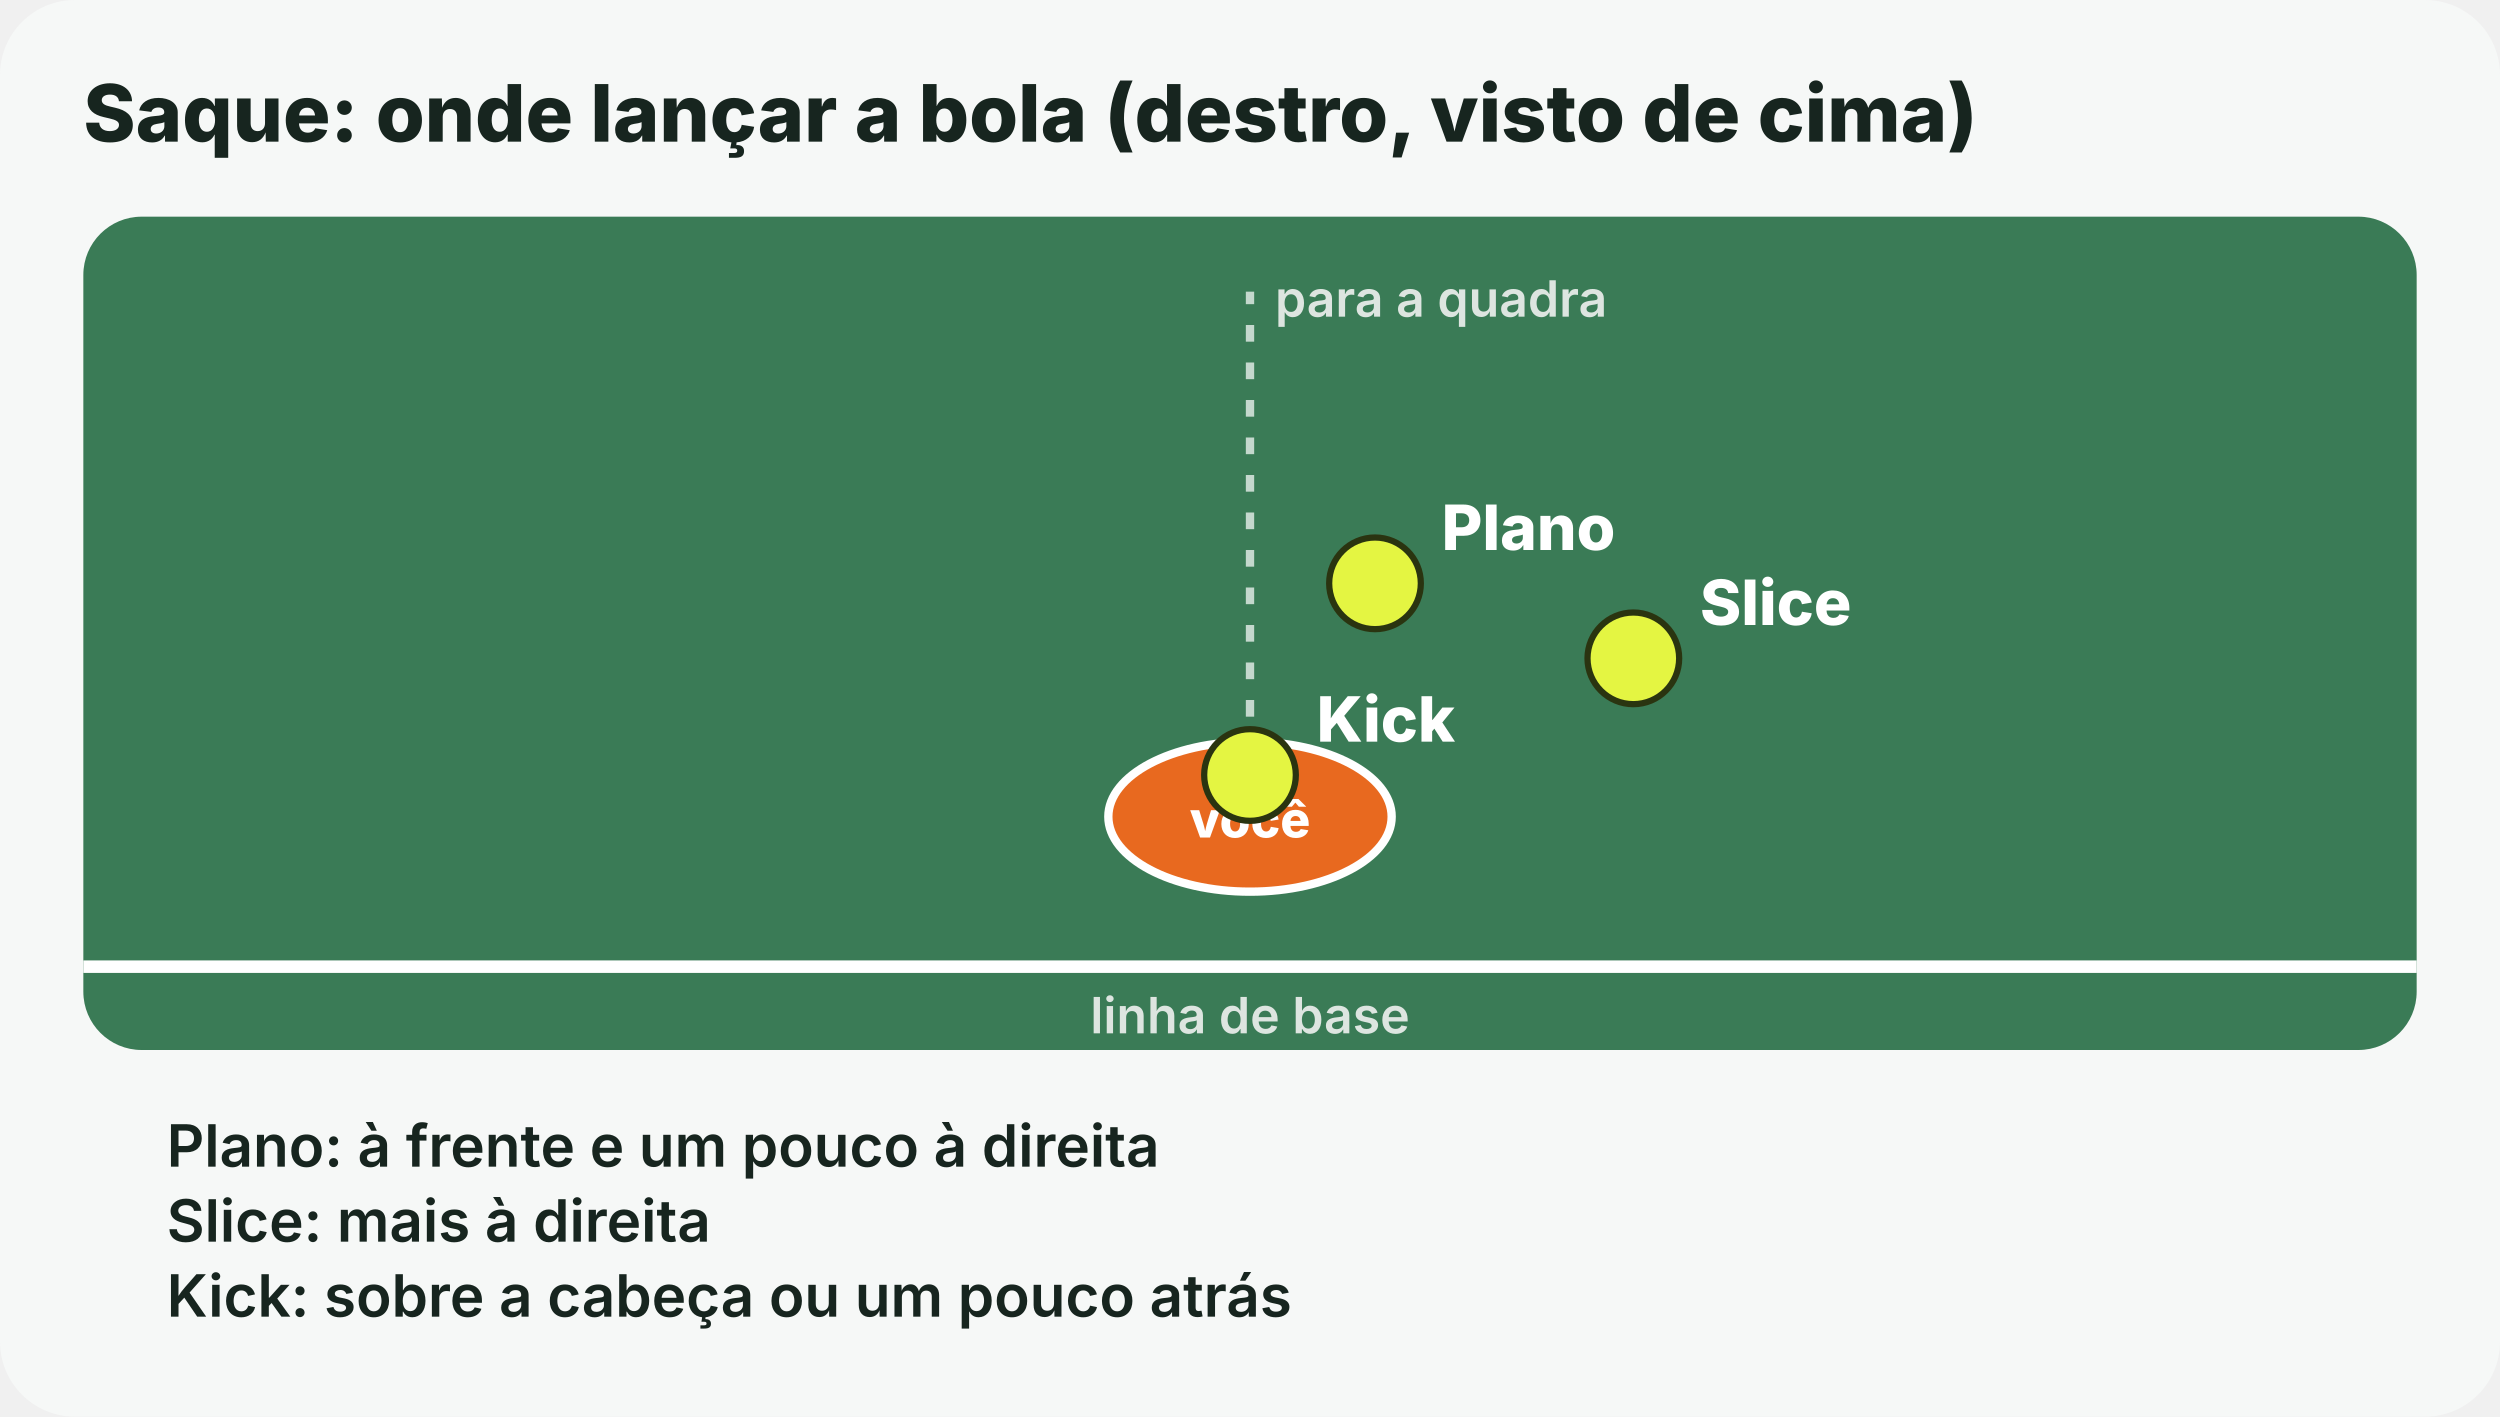
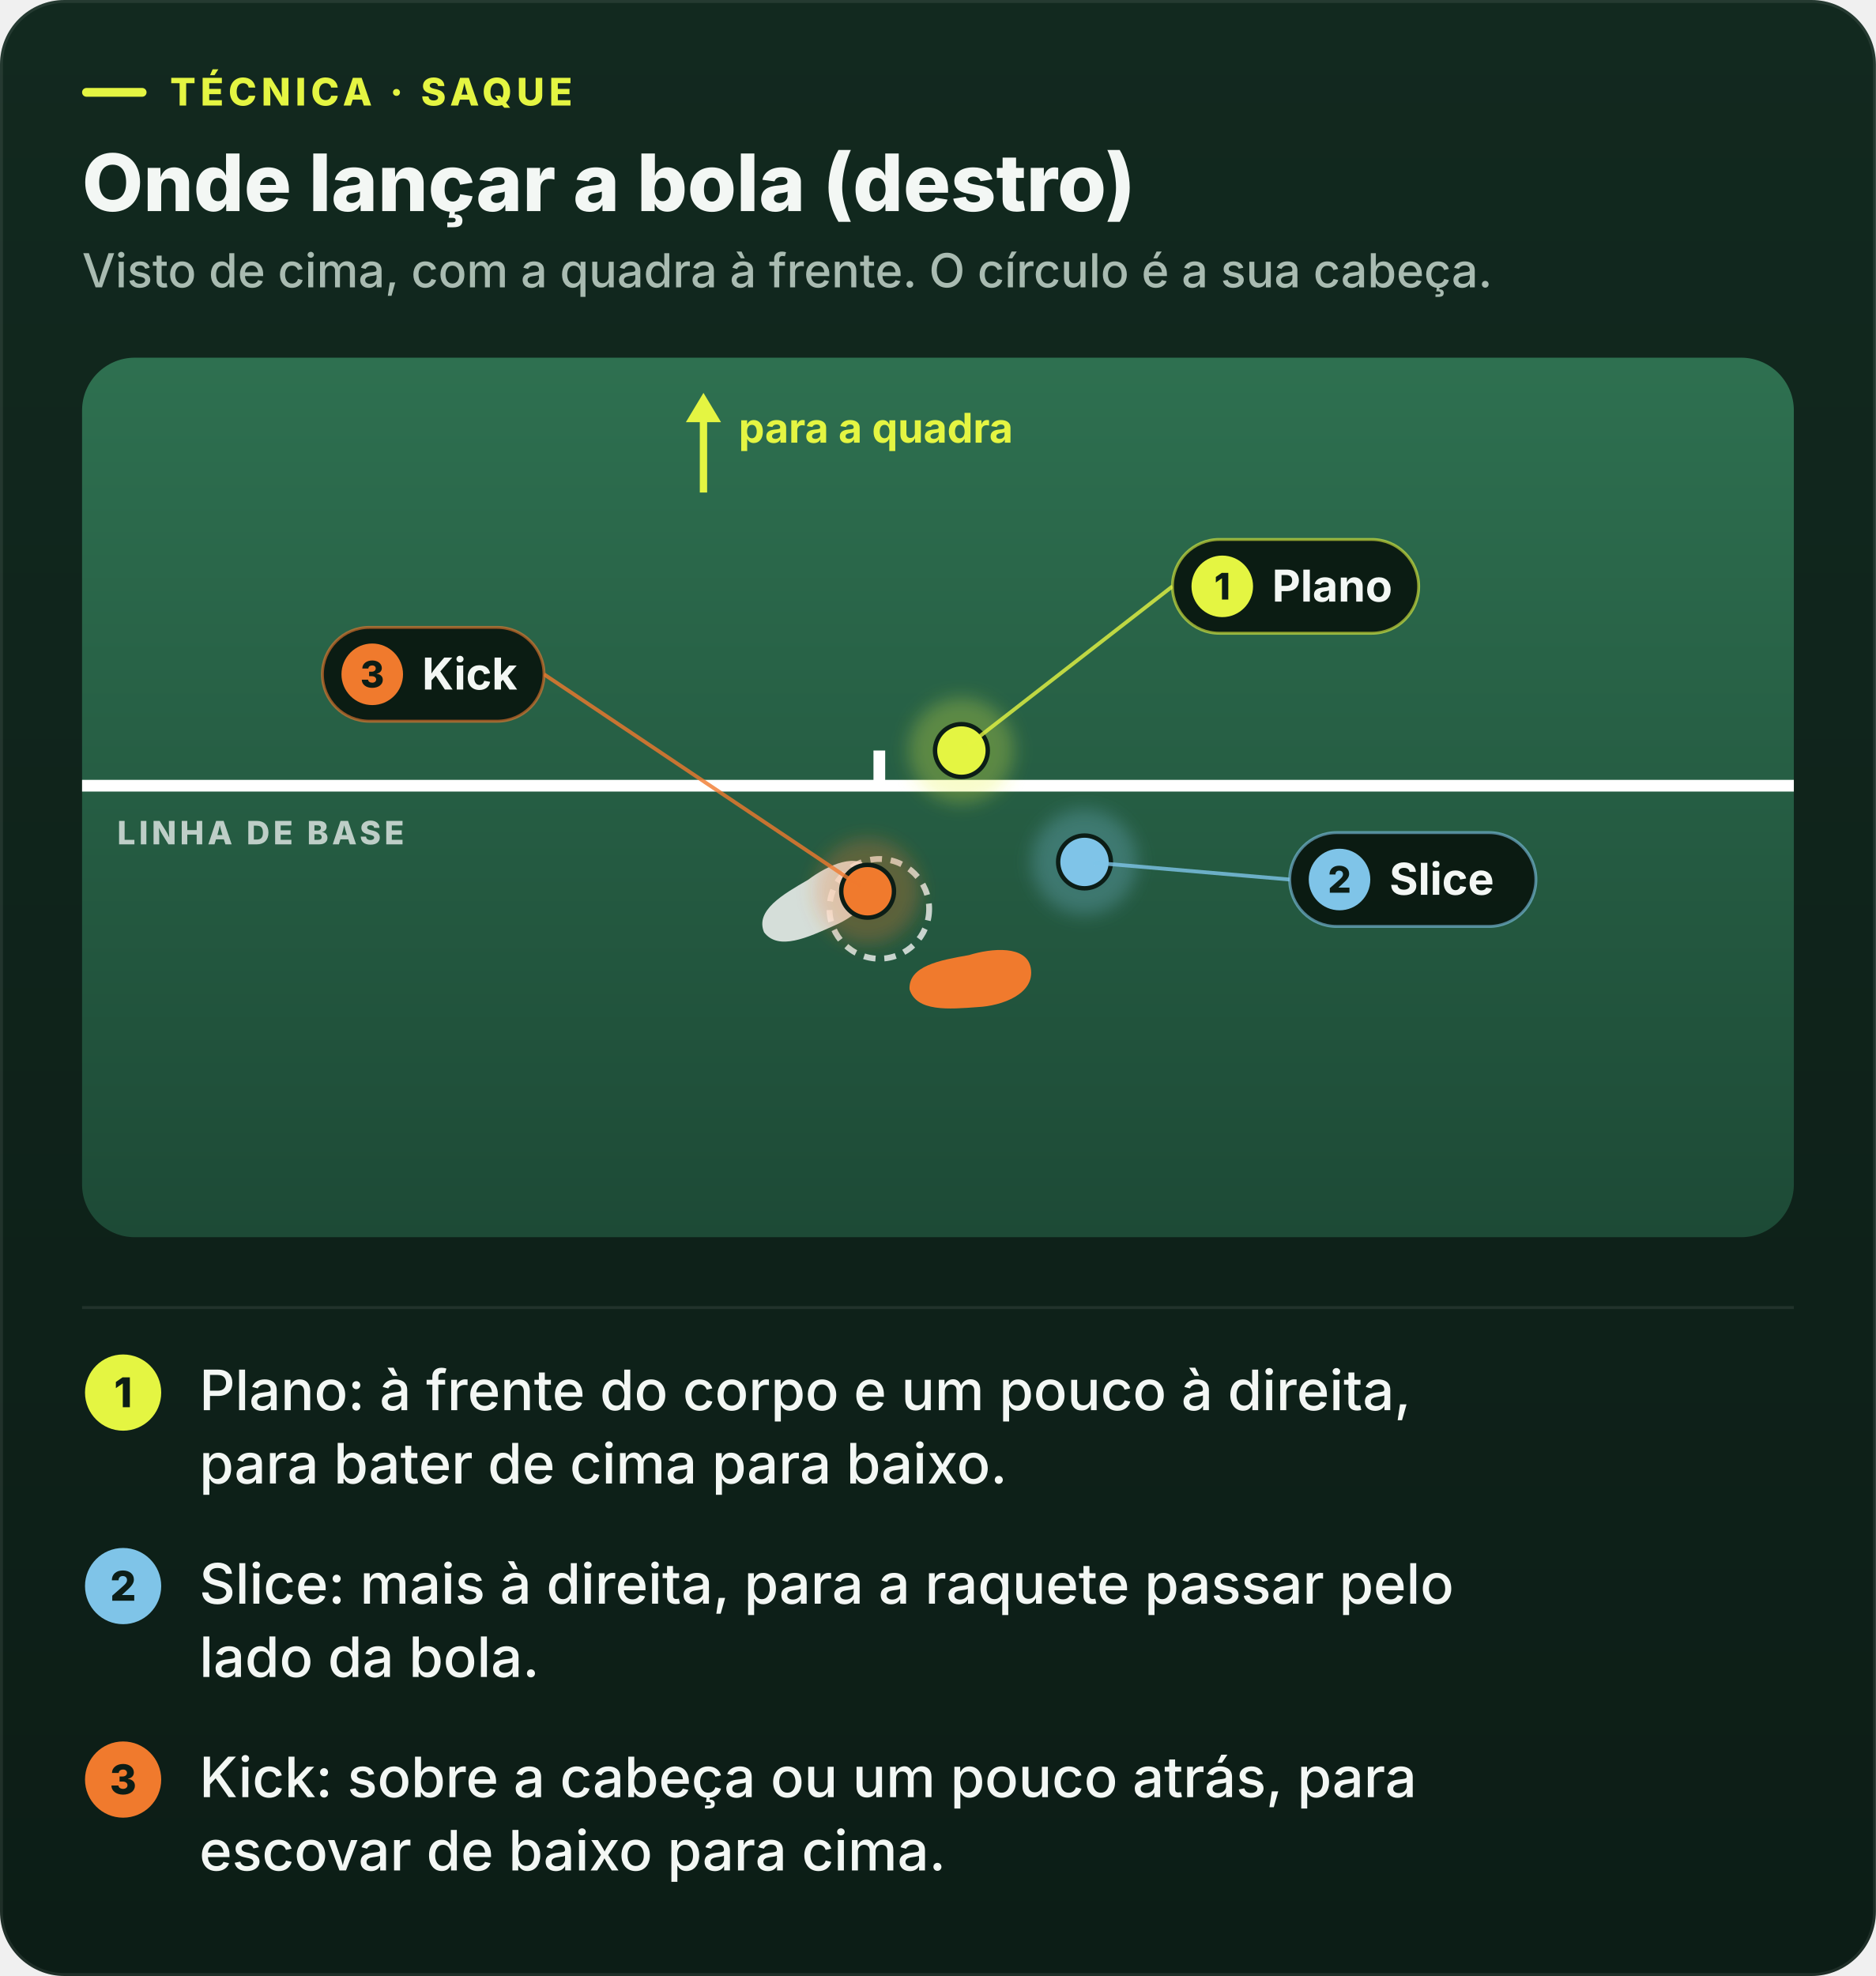
- <svg xmlns="http://www.w3.org/2000/svg" viewBox="0 0 600 340" width="600" height="340" role="img" aria-label="Onde lançar a bola no saque plano, slice e kick" font-family="Inter, system-ui, -apple-system, Segoe UI, sans-serif">
+ <svg xmlns="http://www.w3.org/2000/svg" viewBox="0 0 640 674" width="640" height="674" role="img" aria-label="Onde lançar a bola no saque plano, slice e kick" font-family="Inter, -apple-system, BlinkMacSystemFont, Segoe UI, Roboto, system-ui, sans-serif">
  <defs>
-     <marker id="seta" viewBox="0 0 10 10" refX="8" refY="5" markerWidth="5" markerHeight="5" orient="auto-start-reverse">
-       <path d="M0 0L10 5L0 10z" fill="context-stroke" />
-     </marker>
+     <linearGradient id="gFundo" x1="0" y1="0" x2="0" y2="1">
+       <stop offset="0" stop-color="#12291F" />
+       <stop offset="1" stop-color="#0C1D16" />
+     </linearGradient>
+     <clipPath id="cCartao">
+       <rect width="640" height="674" rx="22" />
+     </clipPath>
+     <filter id="fBrilho" x="-50%" y="-50%" width="200%" height="200%">
+       <feGaussianBlur stdDeviation="3" />
+     </filter>
+     <linearGradient id="gPiso" x1="0" y1="0" x2="0" y2="1">
+       <stop offset="0" stop-color="#2E7050" />
+       <stop offset="1" stop-color="#1D4A36" />
+     </linearGradient>
  </defs>
-   <rect width="600" height="340" rx="18" fill="#F6F8F7" />
-   <text x="20" y="34" font-size="19" font-weight="800" fill="#17251F">Saque: onde lançar a bola (destro, visto de cima)</text>
-   <rect x="20" y="52" width="560" height="200" rx="14" fill="#3A7B56" />
-   <line x1="20" y1="232" x2="580" y2="232" stroke="#fff" stroke-width="3" />
-   <text x="300" y="248" font-size="12" font-weight="600" fill="#DDE5E0" text-anchor="middle">linha de base</text>
-   <ellipse cx="300" cy="196" rx="34" ry="18" fill="#E8691F" stroke="#fff" stroke-width="2" />
-   <text x="300" y="201" font-size="12" font-weight="800" fill="#fff" text-anchor="middle">você</text>
-   <line x1="300" y1="190" x2="300" y2="70" stroke="#fff" stroke-width="2" stroke-dasharray="4 5" opacity=".7" />
-   <text x="306" y="76" font-size="12" font-weight="600" fill="#DDE5E0">para a quadra</text>
-   <circle cx="330" cy="140" r="11" fill="#E4F542" stroke="#2A3410" stroke-width="1.5" />
-   <text x="346" y="132" font-size="15" font-weight="800" fill="#fff">Plano</text>
-   <text x="40" y="280" font-size="14" font-weight="600" fill="#17251F">Plano: à frente e um pouco à direita</text>
-   <circle cx="392" cy="158" r="11" fill="#E4F542" stroke="#2A3410" stroke-width="1.5" />
-   <text x="408" y="150" font-size="15" font-weight="800" fill="#fff">Slice</text>
-   <text x="40" y="298" font-size="14" font-weight="600" fill="#17251F">Slice: mais à direita</text>
-   <circle cx="300" cy="186" r="11" fill="#E4F542" stroke="#2A3410" stroke-width="1.5" />
-   <text x="316" y="178" font-size="15" font-weight="800" fill="#fff">Kick</text>
-   <text x="40" y="316" font-size="14" font-weight="600" fill="#17251F">Kick: sobre a cabeça ou um pouco atrás</text>
+   <g clip-path="url(#cCartao)">
+     <rect width="640" height="674" fill="url(#gFundo)" />
+     <rect x="28" y="30" width="22" height="3" rx="1.5" fill="#E4F542" />
+     <text x="58" y="36" font-size="13" font-weight="800" fill="#E4F542" letter-spacing="1.6">TÉCNICA · SAQUE</text>
+     <text x="28" y="72" font-size="27" font-weight="800" fill="#F3F7F4">Onde lançar a bola (destro)</text>
+     <text x="28" y="98" font-size="16" font-weight="500" fill="#A9BBB1">Visto de cima, com a quadra à frente. O círculo é a sua cabeça.</text>
+     <rect x="28" y="122" width="584" height="300" rx="18" fill="url(#gPiso)" />
+     <line x1="28" y1="268" x2="612" y2="268" stroke="#fff" stroke-width="4" />
+     <line x1="300" y1="268" x2="300" y2="256" stroke="#fff" stroke-width="4" />
+     <text x="40" y="288" font-size="11" font-weight="800" fill="rgba(255,255,255,.7)" letter-spacing="1.2">LINHA DE BASE</text>
+     <line x1="240" y1="168" x2="240" y2="140" stroke="#E4F542" stroke-width="2.5" />
+     <polygon points="234,144 240,134 246,144" fill="#E4F542" />
+     <text x="252" y="151" font-size="14" font-weight="700" fill="#E4F542">para a quadra</text>
+     <g transform="translate(278 308) rotate(60)">
+       <path d="M0 -22 C9 -22 11 -10 10 -2 C9 8 8 19 0 20 C-8 19 -8 8 -8 -2 C-9 -10 -8 -22 0 -22Z" fill="#D5DED9" />
+     </g>
+     <g transform="translate(330 334) rotate(80)">
+       <path d="M0 -22 C9 -22 11 -10 10 -2 C9 8 8 19 0 20 C-8 19 -8 8 -8 -2 C-9 -10 -8 -22 0 -22Z" fill="#F07A2D" />
+     </g>
+     <circle cx="300" cy="310" r="17" fill="none" stroke="#fff" stroke-opacity=".75" stroke-width="2" stroke-dasharray="4 3" />
+     <circle cx="328" cy="256" r="18" fill="#E4F542" fill-opacity=".28" filter="url(#fBrilho)" />
+     <circle cx="328" cy="256" r="9" fill="#E4F542" stroke="#0C1D16" stroke-width="1.5" />
+     <line x1="328" y1="256" x2="400" y2="200" stroke="#E4F542" stroke-opacity=".8" stroke-width="1.3" />
+     <circle cx="328" cy="256" r="3" fill="#E4F542" />
+     <rect x="400" y="184" width="84" height="32" rx="16" fill="rgba(8,20,14,.9)" stroke="#E4F542" stroke-opacity=".6" />
+     <circle cx="417" cy="200" r="10.5" fill="#E4F542" />
+     <text x="417" y="204.5" font-size="12.5" font-weight="800" fill="#0C1D16" text-anchor="middle">1</text>
+     <text x="434" y="205.2" font-size="15" font-weight="700" fill="#F3F7F4">Plano</text>
+     <circle cx="370" cy="294" r="18" fill="#7FC4E8" fill-opacity=".28" filter="url(#fBrilho)" />
+     <circle cx="370" cy="294" r="9" fill="#7FC4E8" stroke="#0C1D16" stroke-width="1.5" />
+     <line x1="370" y1="294" x2="440" y2="300" stroke="#7FC4E8" stroke-opacity=".8" stroke-width="1.3" />
+     <circle cx="370" cy="294" r="3" fill="#7FC4E8" />
+     <rect x="440" y="284" width="84" height="32" rx="16" fill="rgba(8,20,14,.9)" stroke="#7FC4E8" stroke-opacity=".6" />
+     <circle cx="457" cy="300" r="10.5" fill="#7FC4E8" />
+     <text x="457" y="304.5" font-size="12.5" font-weight="800" fill="#0C1D16" text-anchor="middle">2</text>
+     <text x="474" y="305.2" font-size="15" font-weight="700" fill="#F3F7F4">Slice</text>
+     <circle cx="296" cy="304" r="18" fill="#F07A2D" fill-opacity=".28" filter="url(#fBrilho)" />
+     <circle cx="296" cy="304" r="9" fill="#F07A2D" stroke="#0C1D16" stroke-width="1.5" />
+     <line x1="296" y1="304" x2="185.6" y2="230" stroke="#F07A2D" stroke-opacity=".8" stroke-width="1.3" />
+     <circle cx="296" cy="304" r="3" fill="#F07A2D" />
+     <rect x="110" y="214" width="75.6" height="32" rx="16" fill="rgba(8,20,14,.9)" stroke="#F07A2D" stroke-opacity=".6" />
+     <circle cx="127" cy="230" r="10.5" fill="#F07A2D" />
+     <text x="127" y="234.5" font-size="12.5" font-weight="800" fill="#0C1D16" text-anchor="middle">3</text>
+     <text x="144" y="235.2" font-size="15" font-weight="700" fill="#F3F7F4">Kick</text>
+     <line x1="28" y1="446" x2="612" y2="446" stroke="rgba(255,255,255,.08)" />
+     <circle cx="42" cy="475" r="13" fill="#E4F542" />
+     <text x="42" y="480" font-size="14" font-weight="800" fill="#0C1D16" text-anchor="middle">1</text>
+     <text x="68" y="481" font-size="19" font-weight="500" fill="#F3F7F4">Plano: à frente do corpo e um pouco à direita,</text>
+     <text x="68" y="506" font-size="19" font-weight="500" fill="#F3F7F4">para bater de cima para baixo.</text>
+     <circle cx="42" cy="541" r="13" fill="#7FC4E8" />
+     <text x="42" y="546" font-size="14" font-weight="800" fill="#0C1D16" text-anchor="middle">2</text>
+     <text x="68" y="547" font-size="19" font-weight="500" fill="#F3F7F4">Slice: mais à direita, para a raquete passar pelo</text>
+     <text x="68" y="572" font-size="19" font-weight="500" fill="#F3F7F4">lado da bola.</text>
+     <circle cx="42" cy="607" r="13" fill="#F07A2D" />
+     <text x="42" y="612" font-size="14" font-weight="800" fill="#0C1D16" text-anchor="middle">3</text>
+     <text x="68" y="613" font-size="19" font-weight="500" fill="#F3F7F4">Kick: sobre a cabeça ou um pouco atrás, para</text>
+     <text x="68" y="638" font-size="19" font-weight="500" fill="#F3F7F4">escovar de baixo para cima.</text>
+   </g>
+   <rect x=".5" y=".5" width="639" height="673" rx="21.5" fill="none" stroke="rgba(255,255,255,.08)" />
</svg>
